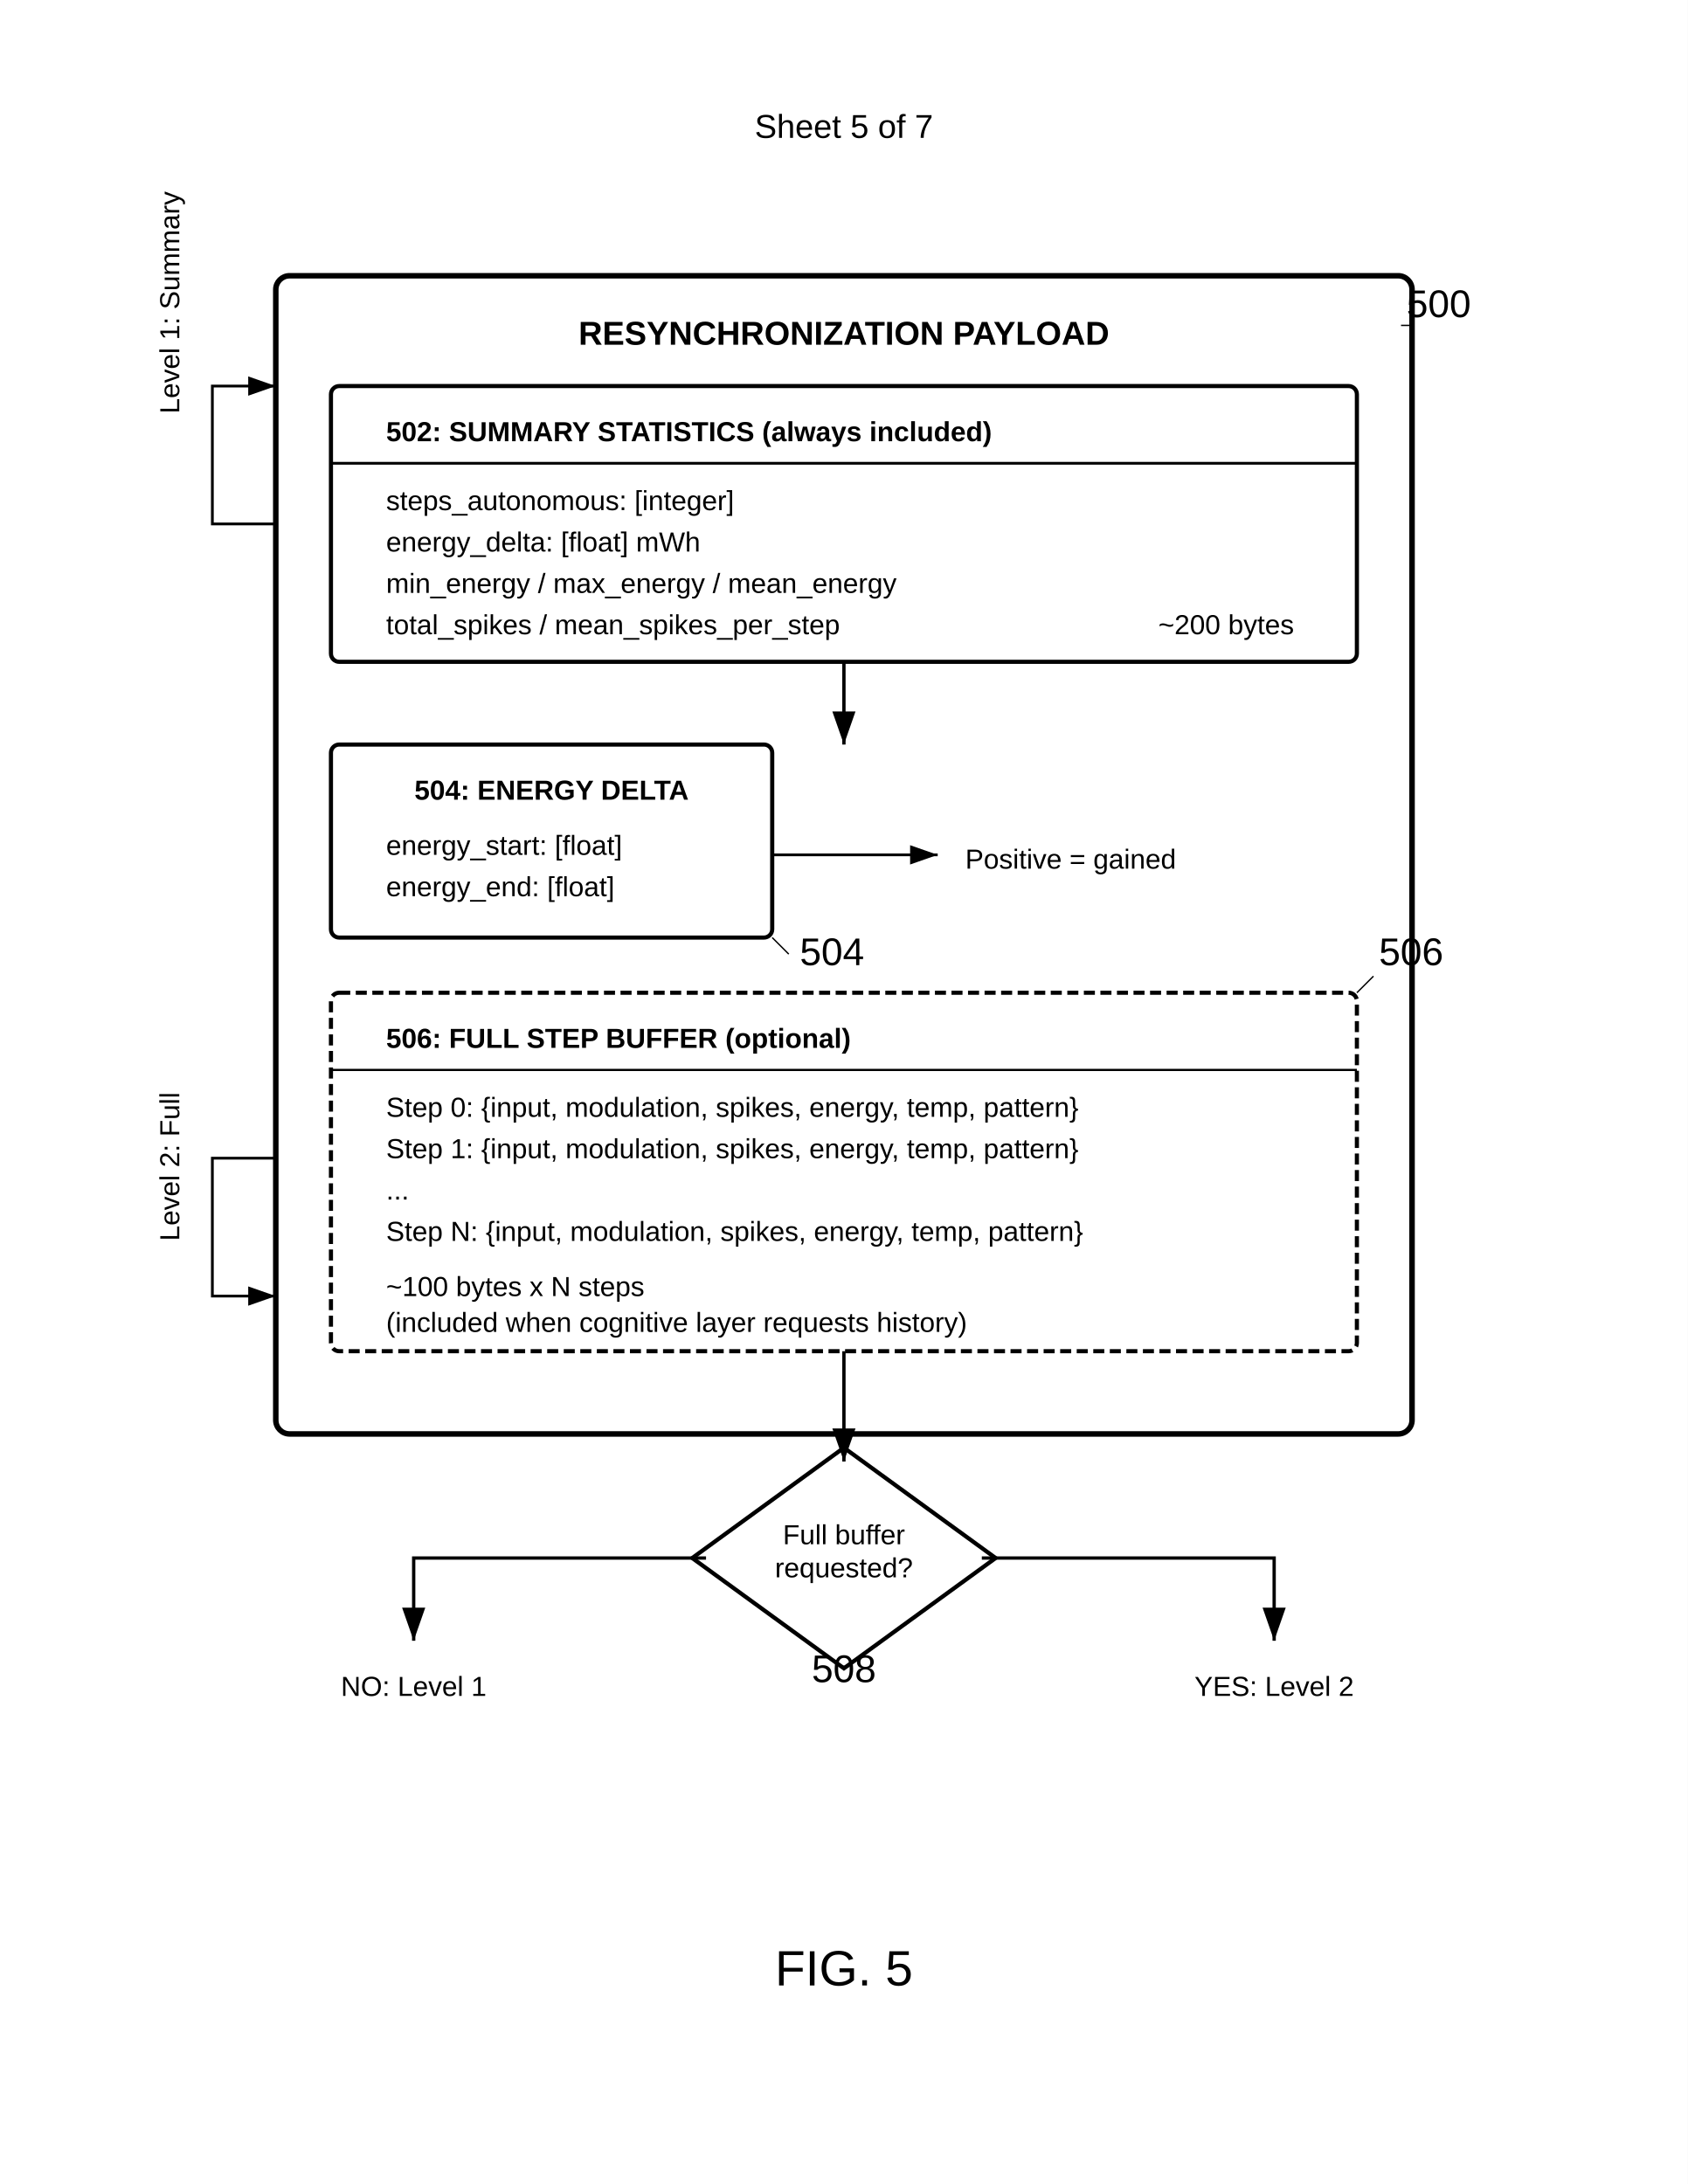
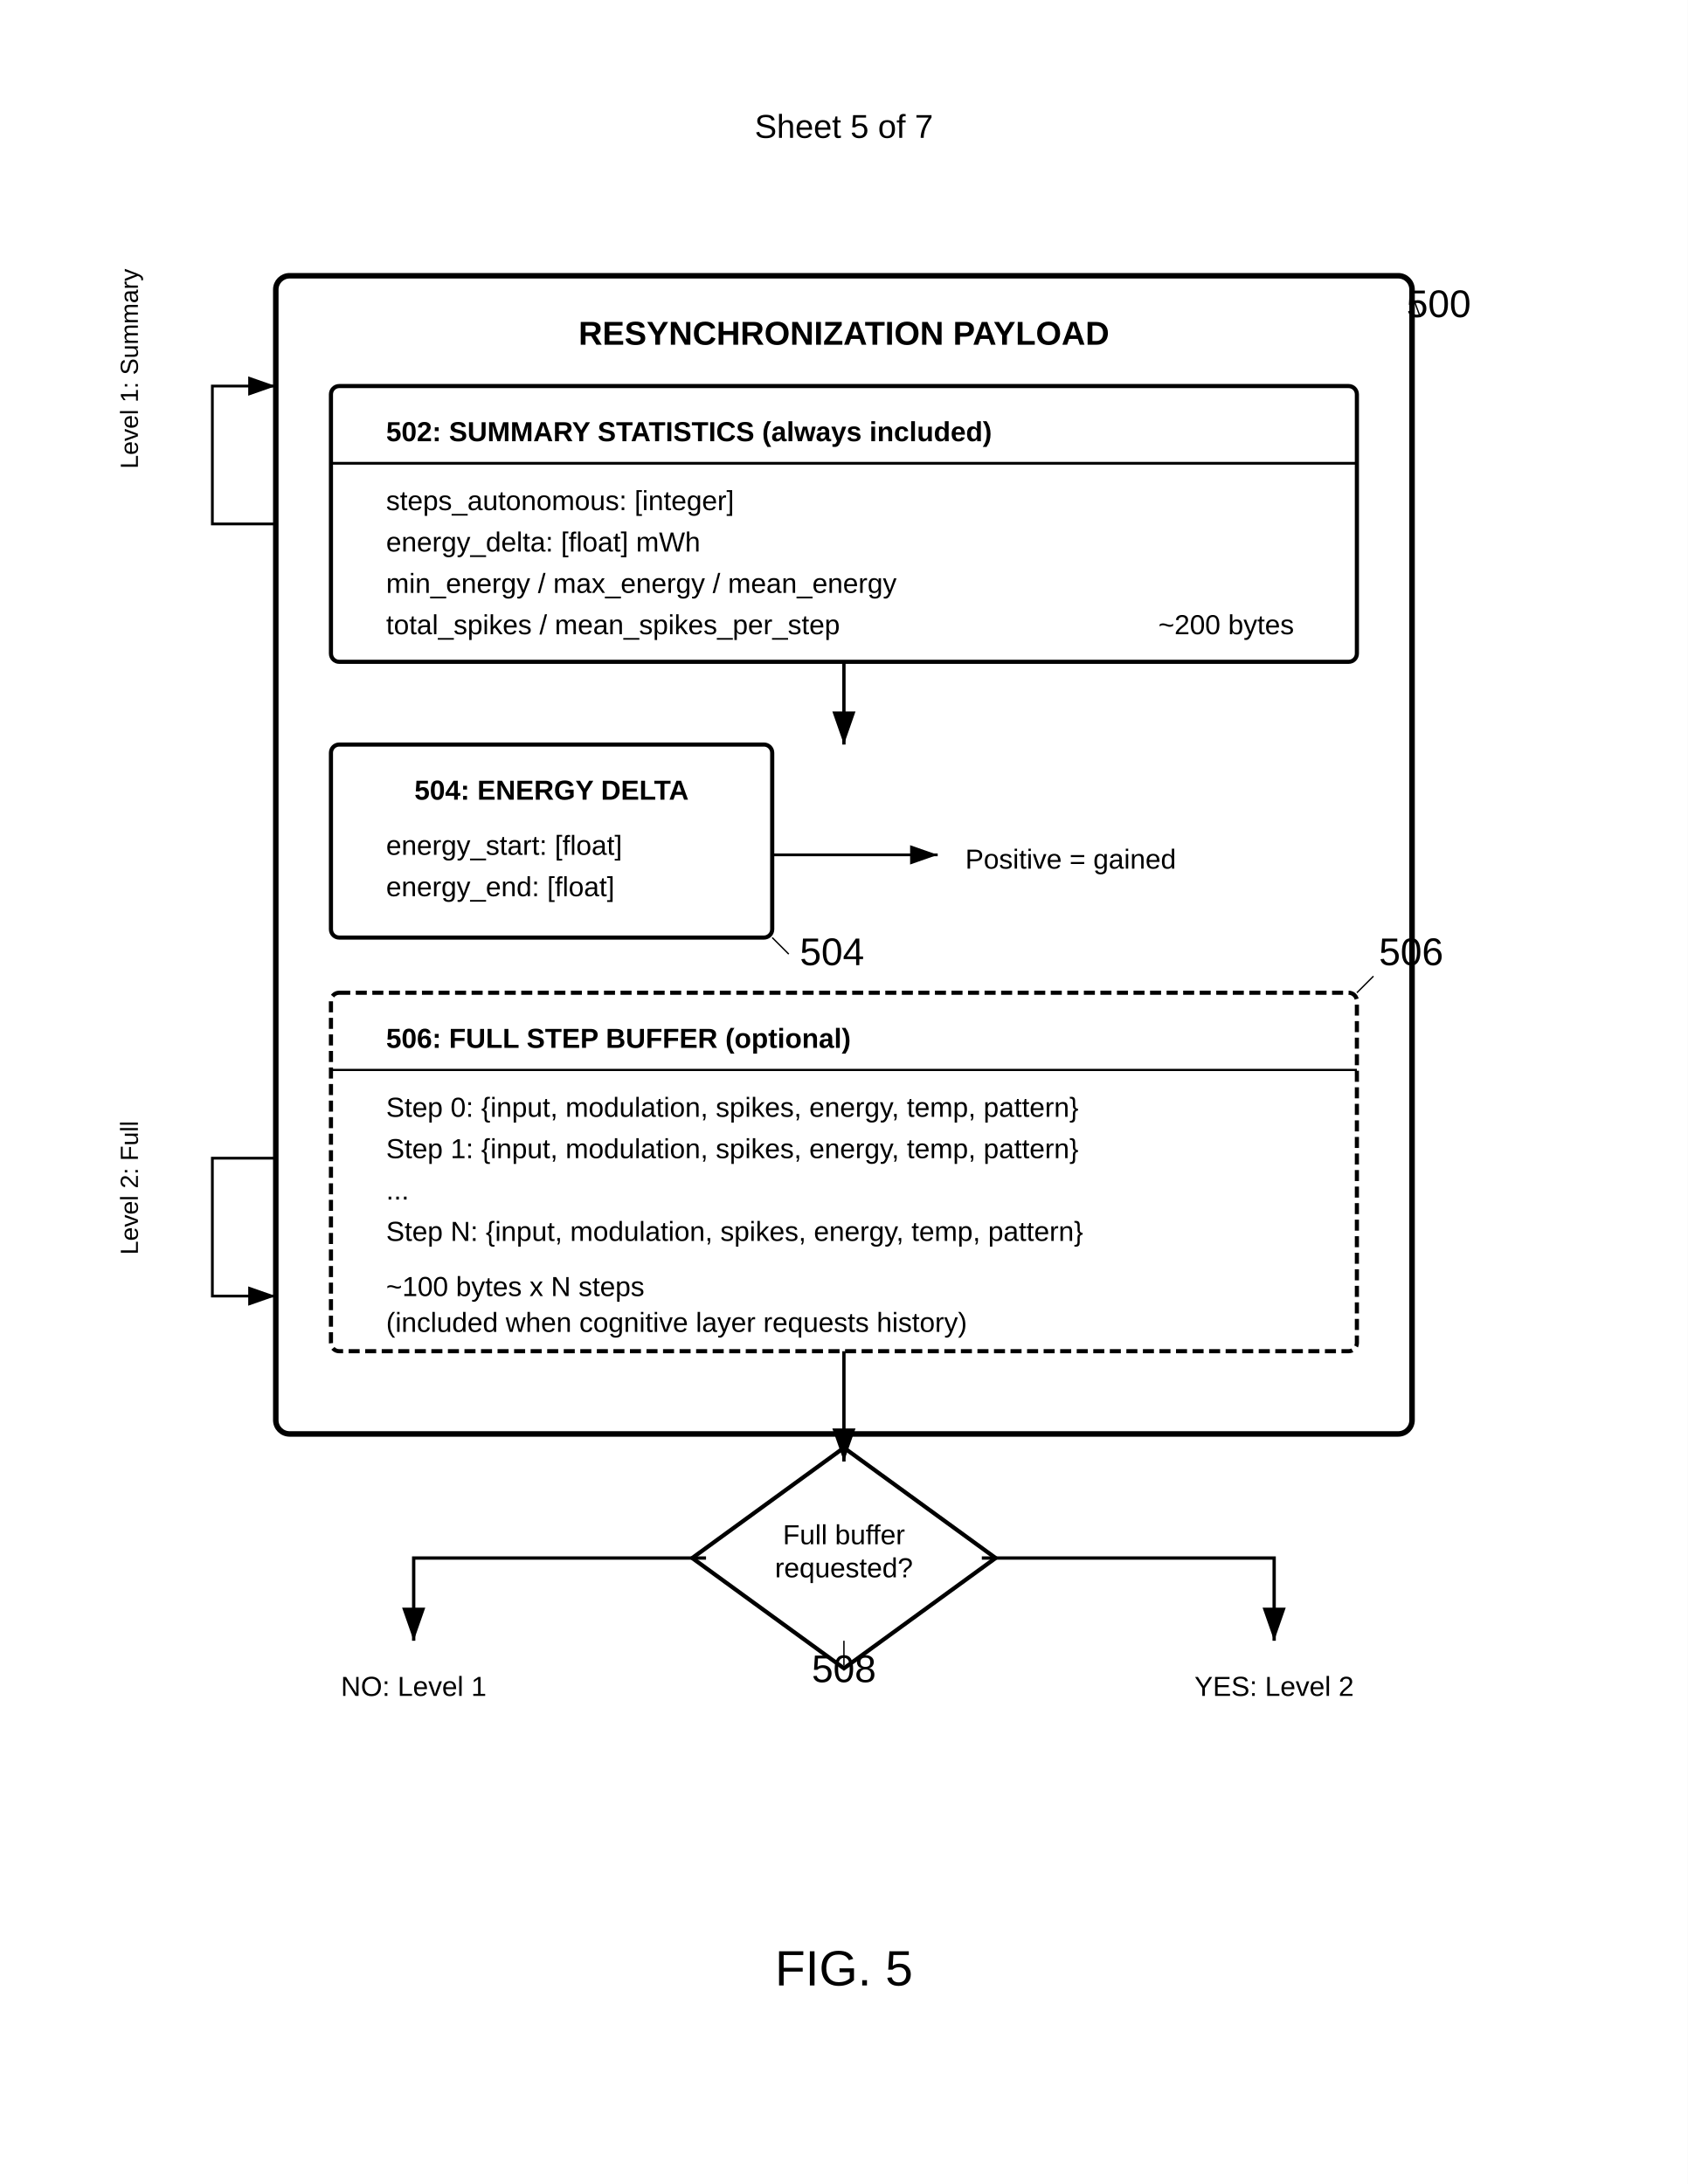
<svg xmlns="http://www.w3.org/2000/svg" width="612" height="792" viewBox="0 0 612 792">
  <rect width="100%" height="100%" fill="#fff" />
  <defs>
    <marker id="arrow" markerWidth="10" markerHeight="7" refX="10" refY="3.5" orient="auto">
      <polygon points="0 0, 10 3.5, 0 7" fill="#000" />
    </marker>
  </defs>
  <text x="306" y="50" font-family="Arial" font-size="12" text-anchor="middle" fill="#000">Sheet 5 of 7</text>
  <rect x="100" y="100" width="412" height="420" rx="5" fill="none" stroke="#000" stroke-width="2" />
  <text x="306" y="125" font-family="Arial" font-size="12" font-weight="bold" text-anchor="middle" fill="#000">RESYNCHRONIZATION PAYLOAD</text>
  <text x="510" y="115" font-family="Arial" font-size="14" font-weight="normal" fill="#000">500</text>
-   <line x1="508" y1="118" x2="512" y2="118" stroke="black" stroke-width="0.5" />
+   <line x1="515" y1="115" x2="512" y2="107" stroke="black" stroke-width="0.5" />
  <rect x="120" y="140" width="372" height="100" rx="3" fill="none" stroke="#000" stroke-width="1.5" />
  <text x="140" y="160" font-family="Arial" font-size="10" font-weight="bold" fill="#000">502: SUMMARY STATISTICS (always included)</text>
  <line x1="120" y1="168" x2="492" y2="168" stroke="#000" stroke-width="1" />
  <text x="140" y="185" font-family="Arial" font-size="10" fill="#000">steps_autonomous: [integer]</text>
  <text x="140" y="200" font-family="Arial" font-size="10" fill="#000">energy_delta: [float] mWh</text>
  <text x="140" y="215" font-family="Arial" font-size="10" fill="#000">min_energy / max_energy / mean_energy</text>
  <text x="140" y="230" font-family="Arial" font-size="10" fill="#000">total_spikes / mean_spikes_per_step</text>
  <text x="420" y="230" font-family="Arial" font-size="10" fill="#000">~200 bytes</text>
  <path d="M306 240v30" stroke="#000" stroke-width="1.2" marker-end="url(#arrow)" />
  <rect x="120" y="270" width="160" height="70" rx="3" fill="none" stroke="#000" stroke-width="1.5" />
  <text x="200" y="290" font-family="Arial" font-size="10" font-weight="bold" text-anchor="middle" fill="#000">504: ENERGY DELTA</text>
  <text x="140" y="310" font-family="Arial" font-size="10" fill="#000">energy_start: [float]</text>
  <text x="140" y="325" font-family="Arial" font-size="10" fill="#000">energy_end: [float]</text>
  <text x="290" y="350" font-family="Arial" font-size="14" font-weight="normal" fill="#000">504</text>
  <line x1="286" y1="346" x2="280" y2="340" stroke="black" stroke-width="0.5" />
  <path d="M280 310h60" stroke="#000" stroke-width="1" marker-end="url(#arrow)" />
  <text x="350" y="315" font-family="Arial" font-size="10" fill="#000">Positive = gained</text>
  <rect x="120" y="360" width="372" height="130" rx="3" fill="none" stroke="#000" stroke-width="1.5" stroke-dasharray="4,2" />
  <text x="140" y="380" font-family="Arial" font-size="10" font-weight="bold" fill="#000">506: FULL STEP BUFFER (optional)</text>
  <line x1="120" y1="388" x2="492" y2="388" stroke="#000" stroke-width="0.8" />
  <text x="140" y="405" font-family="Arial" font-size="10" fill="#000">Step 0: {input, modulation, spikes, energy, temp, pattern}</text>
  <text x="140" y="420" font-family="Arial" font-size="10" fill="#000">Step 1: {input, modulation, spikes, energy, temp, pattern}</text>
  <text x="140" y="435" font-family="Arial" font-size="10" fill="#000">...</text>
  <text x="140" y="450" font-family="Arial" font-size="10" fill="#000">Step N: {input, modulation, spikes, energy, temp, pattern}</text>
  <text x="140" y="470" font-family="Arial" font-size="10" fill="#000">~100 bytes x N steps</text>
  <text x="140" y="483" font-family="Arial" font-size="10" fill="#000">(included when cognitive layer requests history)</text>
  <text x="500" y="350" font-family="Arial" font-size="14" font-weight="normal" fill="#000">506</text>
  <line x1="498" y1="354" x2="492" y2="360" stroke="black" stroke-width="0.5" />
  <path d="M100 190h-23v-50h23" stroke="#000" stroke-width="1" marker-end="url(#arrow)" fill="none" />
-   <text x="65" y="150" font-family="Arial" font-size="10" fill="#000" transform="rotate(-90 65 150)">Level 1: Summary</text>
+   <text x="50" y="170" font-family="Arial" font-size="9" fill="#000" transform="rotate(-90 50 170)">Level 1: Summary</text>
  <path d="M100 420h-23v50h23" stroke="#000" stroke-width="1" marker-end="url(#arrow)" fill="none" />
-   <text x="65" y="450" font-family="Arial" font-size="10" fill="#000" transform="rotate(-90 65 450)">Level 2: Full</text>
+   <text x="50" y="455" font-family="Arial" font-size="9" fill="#000" transform="rotate(-90 50 455)">Level 2: Full</text>
  <path d="M306 525l55 40-55 40-55-40z" fill="none" stroke="#000" stroke-width="1.5" />
  <text x="306" y="560" font-family="Arial" font-size="10" text-anchor="middle" fill="#000">Full buffer</text>
  <text x="306" y="572" font-family="Arial" font-size="10" text-anchor="middle" fill="#000">requested?</text>
  <text x="306" y="610" font-family="Arial" font-size="14" font-weight="normal" text-anchor="middle" fill="#000">508</text>
-   <line x1="306" y1="604" x2="306" y2="605" stroke="black" stroke-width="0.5" />
+   <line x1="306" y1="604" x2="306" y2="595" stroke="black" stroke-width="0.5" />
  <path d="M306 490v40" stroke="#000" stroke-width="1.2" marker-end="url(#arrow)" />
  <path d="M256 565H150v30" stroke="#000" stroke-width="1.2" marker-end="url(#arrow)" fill="none" />
  <text x="150" y="615" font-family="Arial" font-size="10" text-anchor="middle" fill="#000">NO: Level 1</text>
  <path d="M356 565h106v30" stroke="#000" stroke-width="1.2" marker-end="url(#arrow)" fill="none" />
  <text x="462" y="615" font-family="Arial" font-size="10" text-anchor="middle" fill="#000">YES: Level 2</text>
  <text x="306" y="720" font-family="Arial" font-size="18" font-weight="normal" text-anchor="middle" fill="#000">FIG. 5</text>
</svg>
